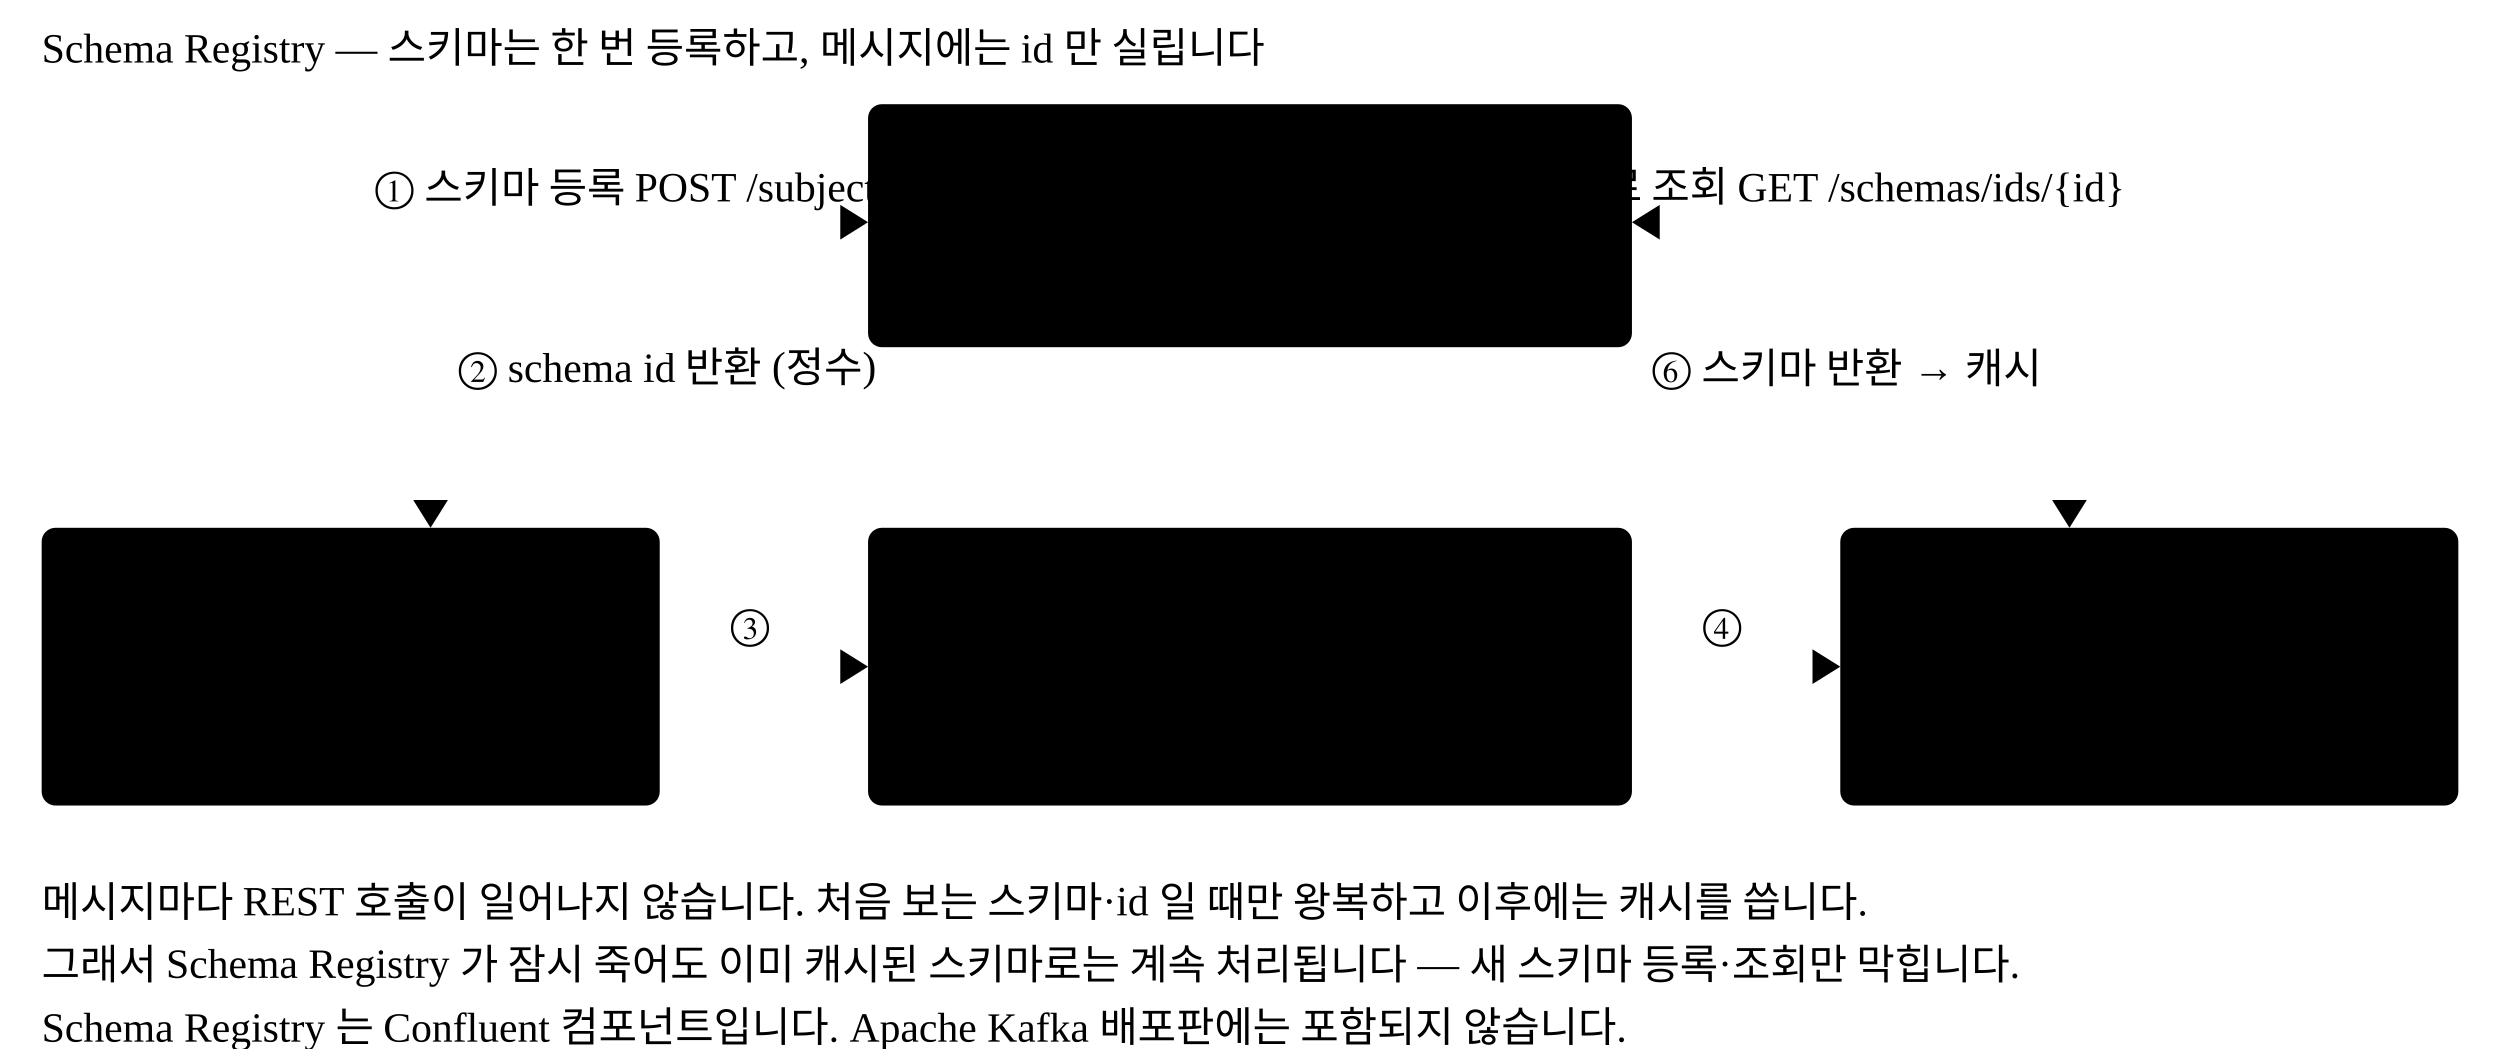
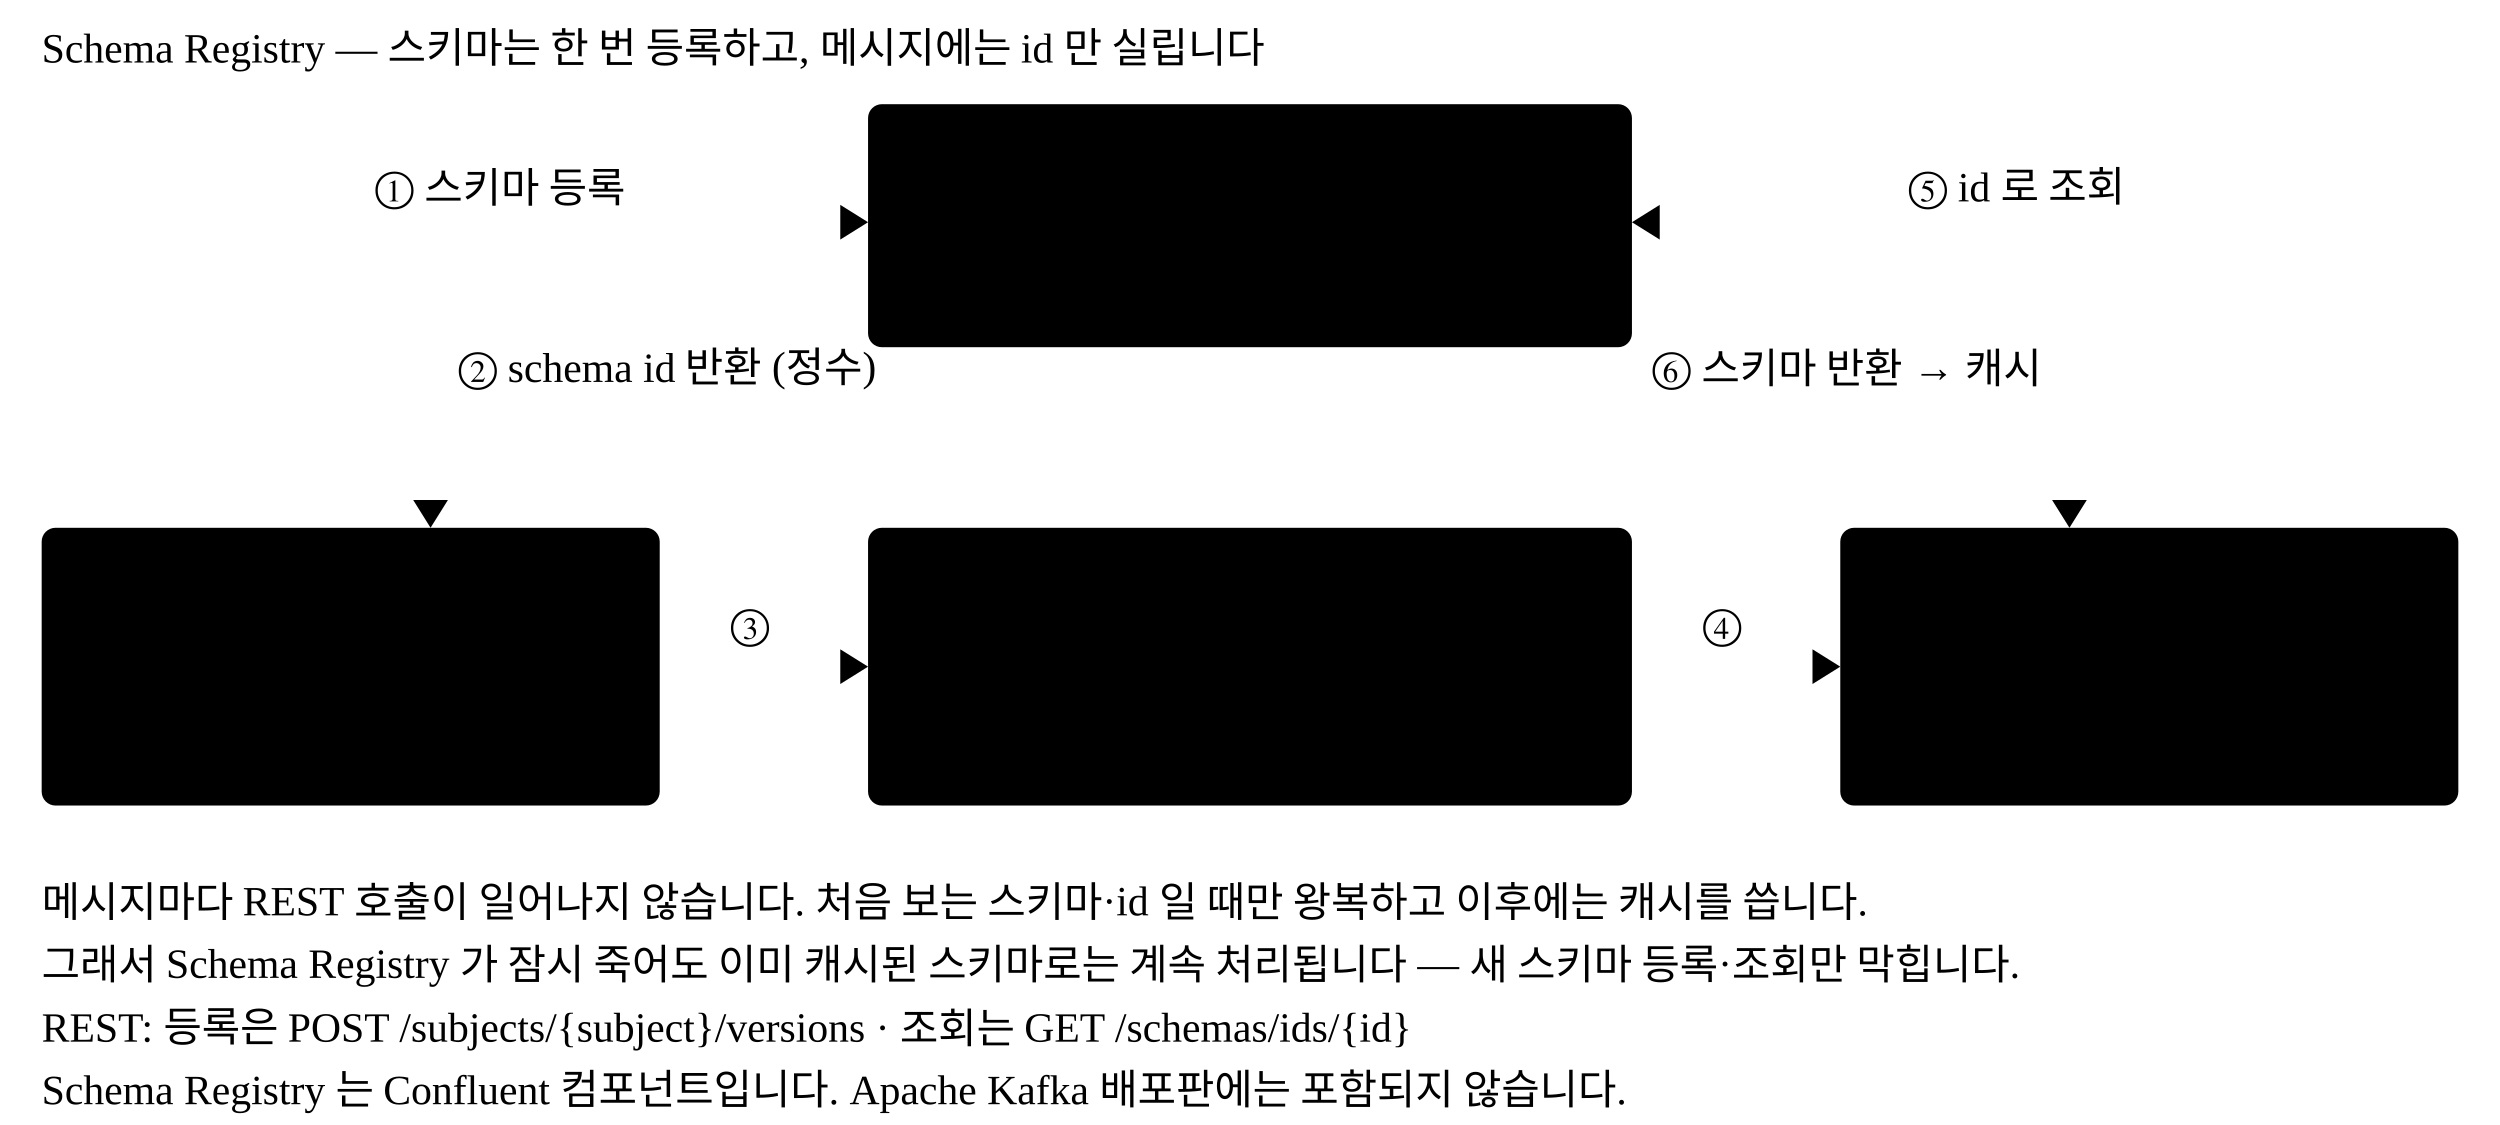
- <svg viewBox="0 0 720 302" role="img" class="kg-diagram" aria-labelledby="d070-title d070-desc" preserveAspectRatio="xMidYMid meet">
+ <svg viewBox="0 0 720 324" role="img" class="kg-diagram" aria-labelledby="d070-title d070-desc" preserveAspectRatio="xMidYMid meet">
  <text x="12" y="18" class="dg-fs-md dg-bold">Schema Registry — 스키마는 한 번 등록하고, 메시지에는 id 만 실립니다</text>
  <rect class="dg-node dg-node--accent" x="250" y="30" width="220" height="70" rx="4" />
  <text class="dg-fs-sm dg-bold" x="260" y="48">Schema Registry</text>
  <text class="dg-fs-sm" x="260" y="66">subject 별 버전 · 호환성 검사</text>
  <text class="dg-fs-sm dg-mono" x="260" y="86">내부 토픽 _schemas 에 저장</text>
  <line class="dg-edge dg-edge--accent" x1="100" y1="148" x2="100" y2="64" />
  <line class="dg-edge dg-edge--accent" x1="100" y1="64" x2="243" y2="64" />
  <path class="dg-marker--accent" d="M242,59 L250,64 L242,69 Z" />
-   <text class="dg-fs-sm dg-bold" x="108" y="58">① 스키마 등록 <tspan class="dg-mono">POST /subjects/…/versions</tspan>
-   </text>
+   <text class="dg-fs-sm dg-bold" x="108" y="58">① 스키마 등록</text>
  <line class="dg-edge" x1="250" y1="88" x2="124" y2="88" />
  <line class="dg-edge" x1="124" y1="88" x2="124" y2="145" />
  <path class="dg-marker" d="M119,144 L129,144 L124,152 Z" />
  <text class="dg-fs-sm" x="132" y="110">② <tspan class="dg-mono">schema id</tspan> 반환 (정수)</text>
  <line class="dg-edge dg-edge--accent" x1="620" y1="148" x2="620" y2="64" />
  <line class="dg-edge dg-edge--accent" x1="620" y1="64" x2="477" y2="64" />
  <path class="dg-marker--accent" d="M478,59 L470,64 L478,69 Z" />
-   <text class="dg-fs-sm dg-bold" x="612" y="58" text-anchor="end">⑤ id 로 조회 <tspan class="dg-mono">GET /schemas/ids/{id}</tspan>
-   </text>
+   <text class="dg-fs-sm dg-bold" x="612" y="58" text-anchor="end">⑤ id 로 조회</text>
  <line class="dg-edge" x1="470" y1="88" x2="596" y2="88" />
  <line class="dg-edge" x1="596" y1="88" x2="596" y2="145" />
  <path class="dg-marker" d="M591,144 L601,144 L596,152 Z" />
  <text class="dg-fs-sm" x="588" y="110" text-anchor="end">⑥ 스키마 반환 → 캐시</text>
  <rect class="dg-node" x="12" y="152" width="178" height="80" rx="4" />
  <text class="dg-fs-sm dg-bold" x="22" y="174">프로듀서</text>
  <text class="dg-fs-sm dg-mono" x="22" y="194">KafkaAvroSerializer</text>
  <text class="dg-fs-sm dg-muted" x="22" y="212">스키마 → id 로컬 캐시</text>
  <text class="dg-fs-sm dg-muted" x="22" y="226">같은 스키마는 다시 등록 안 함</text>
  <line class="dg-edge dg-edge--accent" x1="190" y1="192" x2="243" y2="192" />
  <path class="dg-marker--accent" d="M242,187 L250,192 L242,197 Z" />
  <text class="dg-fs-sm dg-bold" x="216" y="184" text-anchor="middle">③</text>
  <rect class="dg-node dg-node--alt" x="250" y="152" width="220" height="80" rx="4" />
  <text class="dg-fs-sm dg-bold" x="260" y="174">Kafka 토픽</text>
  <text class="dg-fs-sm dg-mono" x="260" y="194">magic(1) + id(4) + payload</text>
  <text class="dg-fs-sm dg-bold" x="260" y="214">스키마 본문은 실리지 않습니다</text>
  <text class="dg-fs-sm dg-muted" x="260" y="228">오버헤드는 레코드당 5바이트</text>
  <line class="dg-edge dg-edge--accent" x1="470" y1="192" x2="523" y2="192" />
  <path class="dg-marker--accent" d="M522,187 L530,192 L522,197 Z" />
  <text class="dg-fs-sm dg-bold" x="496" y="184" text-anchor="middle">④</text>
  <rect class="dg-node" x="530" y="152" width="178" height="80" rx="4" />
  <text class="dg-fs-sm dg-bold" x="540" y="174">컨슈머</text>
  <text class="dg-fs-sm dg-mono" x="540" y="194">KafkaAvroDeserializer</text>
  <text class="dg-fs-sm dg-muted" x="540" y="212">id → 스키마 로컬 캐시</text>
  <text class="dg-fs-sm dg-muted" x="540" y="226">처음 본 id 만 조회</text>
  <line class="dg-grid" x1="12" y1="246" x2="708" y2="246" />
  <text class="dg-fs-sm" x="12" y="264">메시지마다 REST 호출이 일어나지 않습니다. <tspan class="dg-bold">처음 보는 스키마·id 일 때만</tspan> 왕복하고 이후에는 캐시를 씁니다.</text>
  <text class="dg-fs-sm" x="12" y="282">그래서 Schema Registry 가 잠시 죽어도 <tspan class="dg-bold">이미 캐시된 스키마로는 계속 처리</tspan>됩니다 — 새 스키마 등록·조회만 막힙니다.</text>
-   <text class="dg-fs-sm dg-muted" x="12" y="300">Schema Registry 는 Confluent 컴포넌트입니다. Apache Kafka 배포판에는 포함되지 않습니다.</text>
+   <text class="dg-fs-sm dg-muted" x="12" y="300">REST: 등록은 <tspan class="dg-mono">POST /subjects/{subject}/versions</tspan> · 조회는 <tspan class="dg-mono">GET /schemas/ids/{id}</tspan>
+   </text>
+   <text class="dg-fs-sm dg-muted" x="12" y="318">Schema Registry 는 Confluent 컴포넌트입니다. Apache Kafka 배포판에는 포함되지 않습니다.</text>
</svg>
